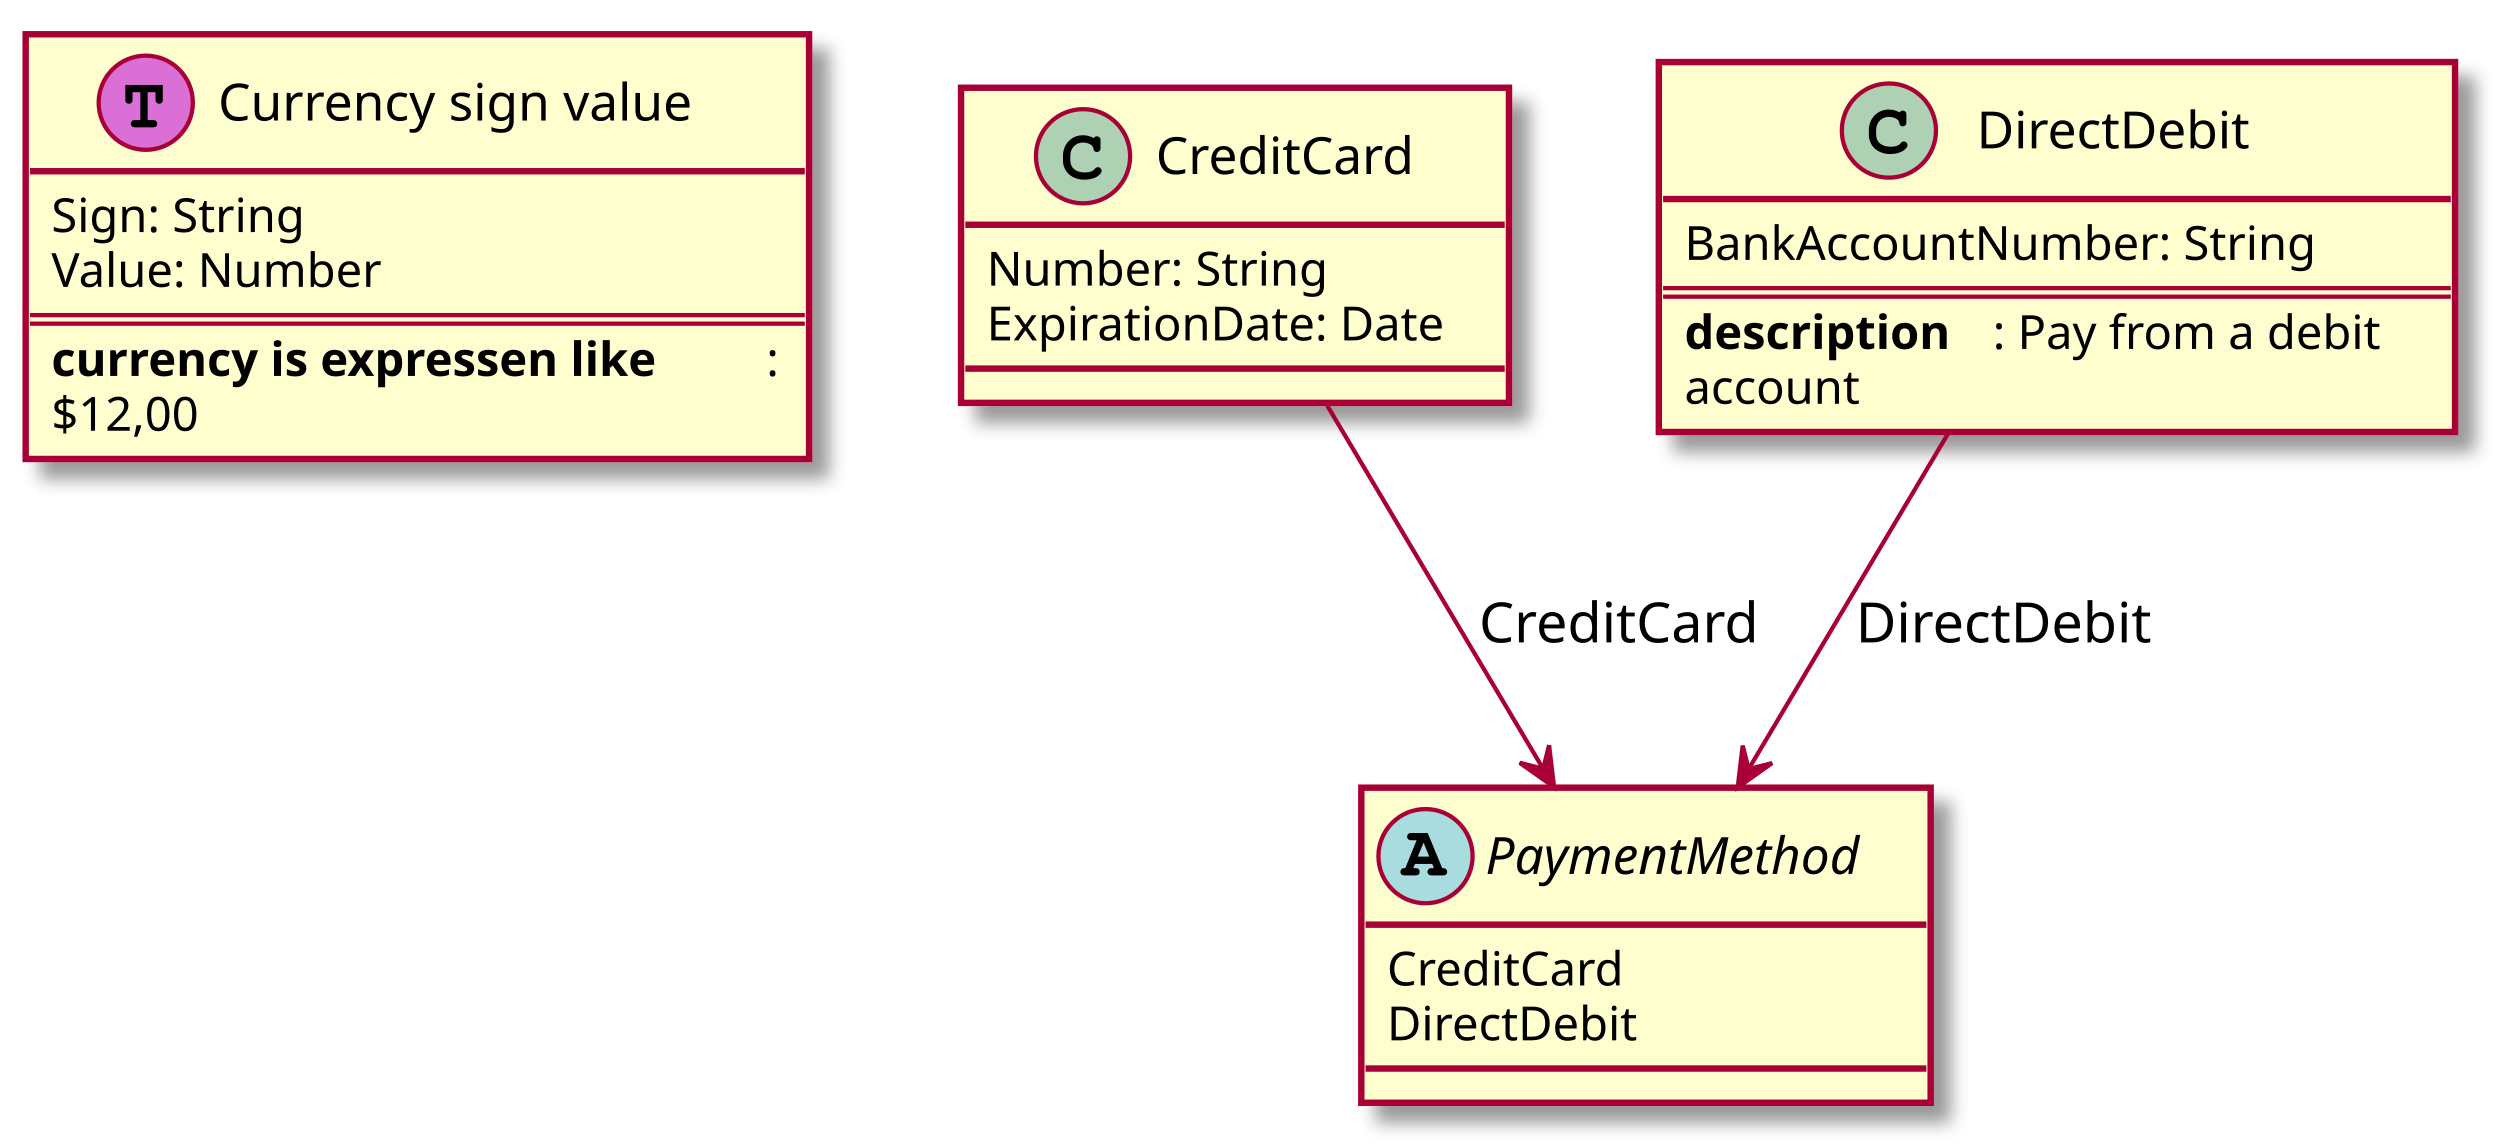
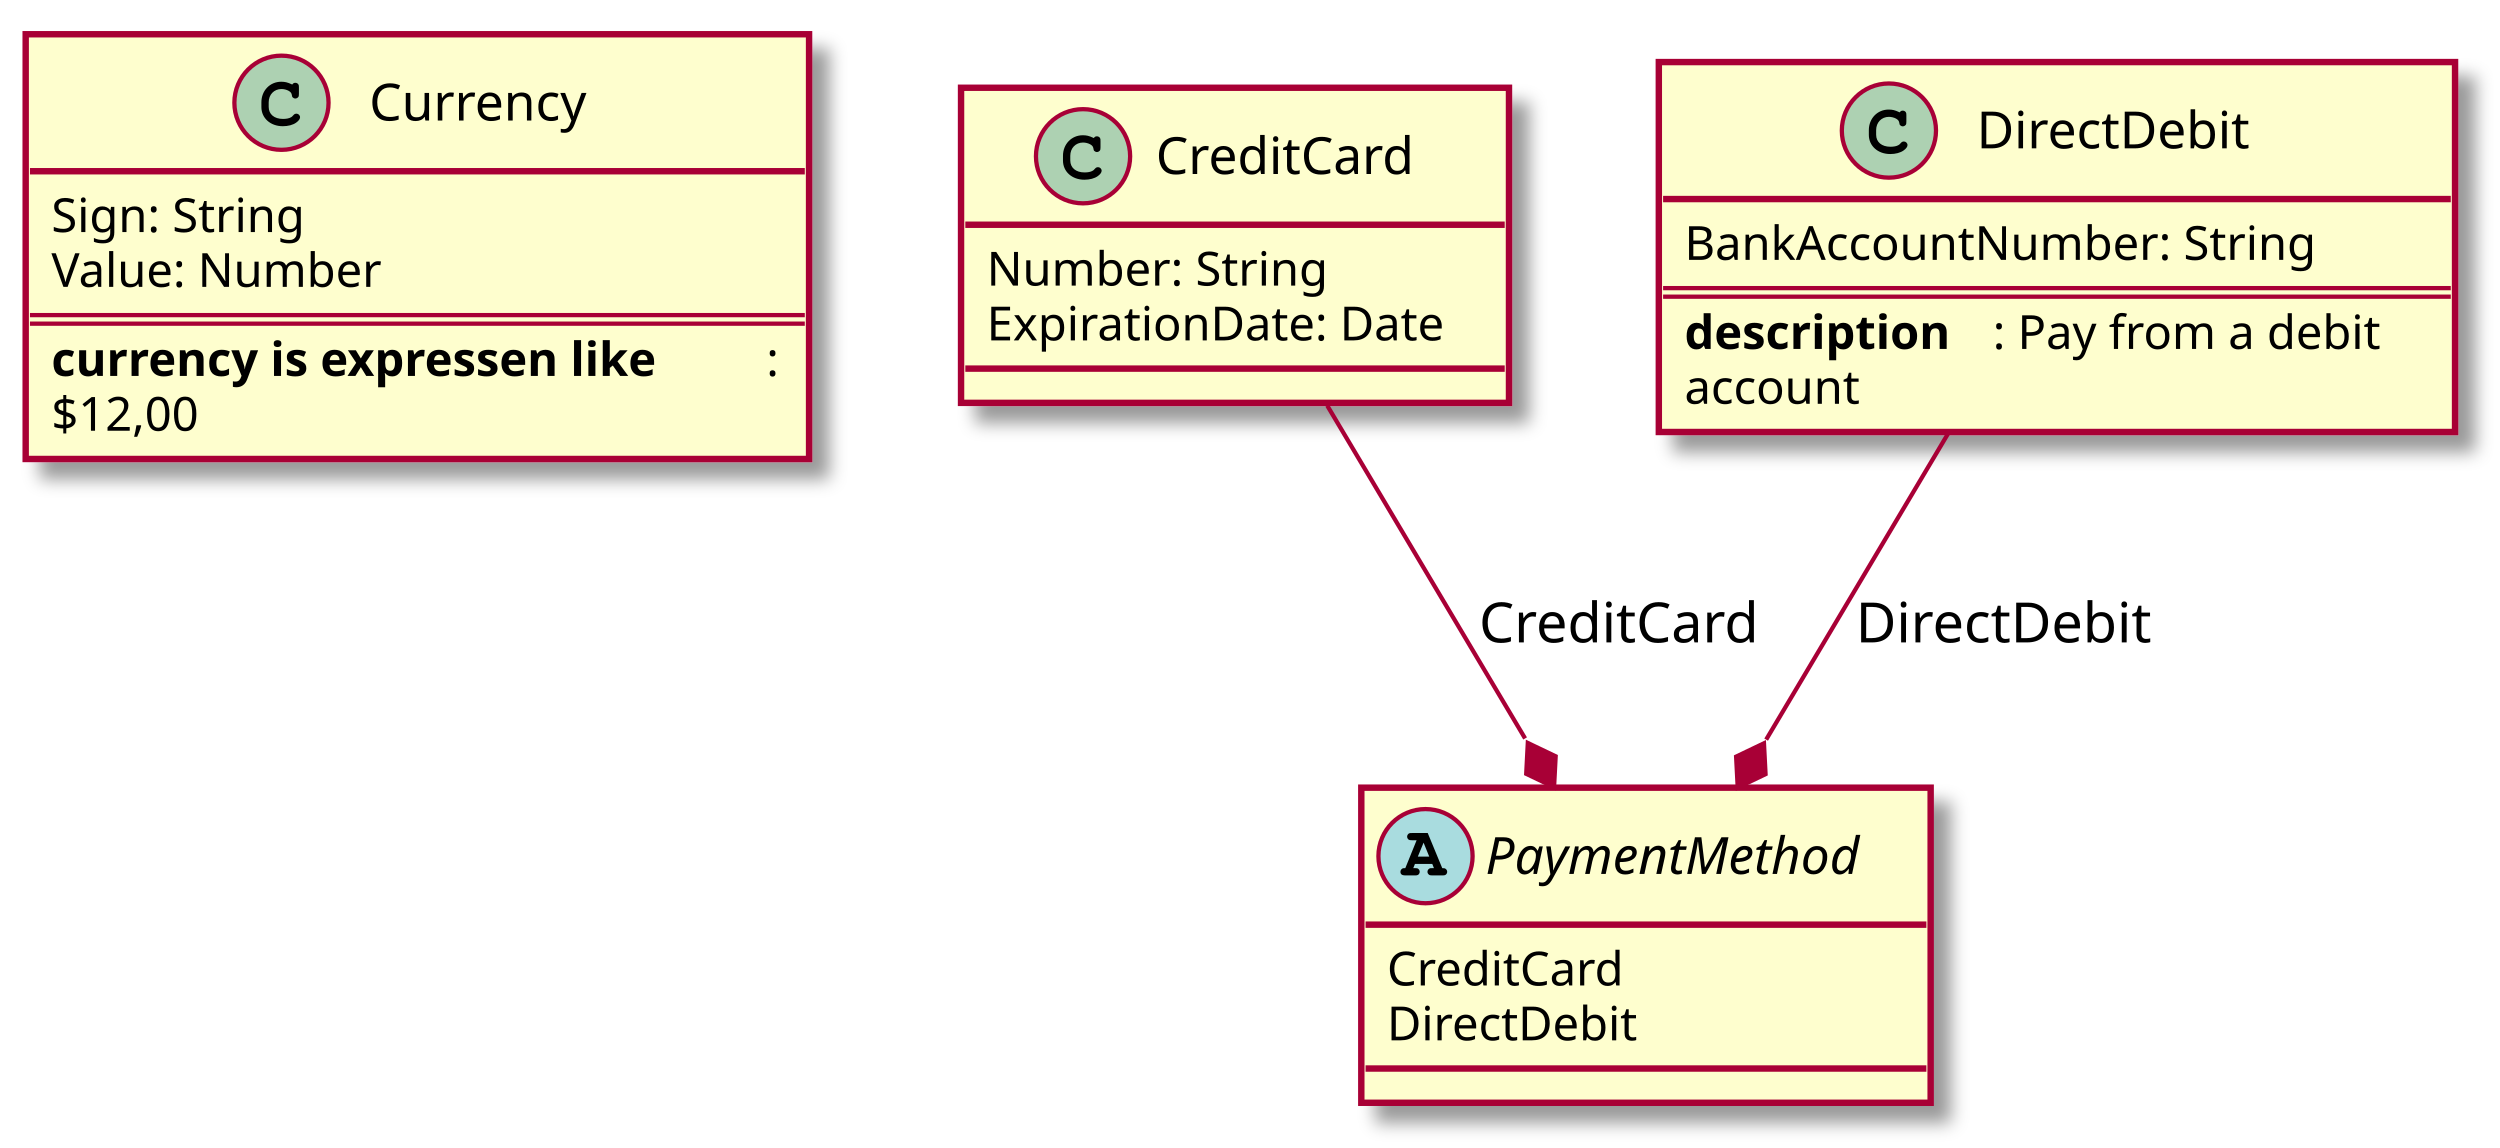
<svg xmlns="http://www.w3.org/2000/svg" contentScriptType="application/ecmascript" contentStyleType="text/css" height="268px" preserveAspectRatio="none" style="width:584px;height:268px;" version="1.1" viewBox="0 0 584 268" width="584px" zoomAndPan="magnify">
  <defs>
-     <filter height="300%" id="f1cwoj96zfkw2k" width="300%" x="-1" y="-1">
+     <filter height="300%" id="f1mz26n8h61fj2" width="300%" x="-1" y="-1">
      <feGaussianBlur result="blurOut" stdDeviation="2.0" />
      <feColorMatrix in="blurOut" result="blurOut2" type="matrix" values="0 0 0 0 0 0 0 0 0 0 0 0 0 0 0 0 0 0 .4 0" />
      <feOffset dx="4.0" dy="4.0" in="blurOut2" result="blurOut3" />
      <feBlend in="SourceGraphic" in2="blurOut3" mode="normal" />
    </filter>
  </defs>
  <g>
-     <rect fill="#FEFECE" filter="url(#f1cwoj96zfkw2k)" height="99.219" id="Currency" style="stroke: #A80036; stroke-width: 1.5;" width="183" x="6" y="8" />
-     <ellipse cx="34.05" cy="24" fill="#DA70D6" rx="11" ry="11" style="stroke: #A80036; stroke-width: 1.0;" />
-     <path d="M34.487,21.531 L34.487,28.047 L35.612,28.047 C36.066,28.047 36.206,28.078 36.362,28.203 C36.597,28.375 36.722,28.625 36.722,28.906 C36.722,29.188 36.581,29.484 36.316,29.625 C36.206,29.703 35.941,29.75 35.612,29.75 L31.675,29.75 C31.284,29.75 31.066,29.703 30.909,29.578 C30.691,29.422 30.55,29.156 30.55,28.906 C30.55,28.609 30.706,28.328 30.956,28.172 C31.113,28.062 31.238,28.047 31.675,28.047 L32.784,28.047 L32.784,21.531 L30.956,21.531 L30.956,23.125 C30.956,23.578 30.925,23.719 30.816,23.891 C30.644,24.109 30.394,24.234 30.113,24.234 C29.831,24.234 29.534,24.094 29.378,23.828 C29.3,23.688 29.269,23.516 29.269,23.125 L29.269,19.844 L38.034,19.844 L38.034,23.125 C38.034,23.594 38.019,23.719 37.878,23.891 C37.706,24.109 37.456,24.234 37.191,24.234 C36.894,24.234 36.612,24.078 36.456,23.828 C36.362,23.688 36.331,23.516 36.331,23.125 L36.331,21.531 Z " />
-     <text fill="#000000" font-family="sans-serif" font-size="12" lengthAdjust="spacingAndGlyphs" textLength="122" x="50.95" y="28.154">Currency sign value</text>
+     <rect fill="#FEFECE" filter="url(#f1mz26n8h61fj2)" height="99.219" id="Currency" style="stroke: #A80036; stroke-width: 1.5;" width="183" x="6" y="8" />
+     <ellipse cx="65.75" cy="24" fill="#ADD1B2" rx="11" ry="11" style="stroke: #A80036; stroke-width: 1.0;" />
+     <path d="M68.094,19.672 L68.266,19.75 C68.484,19.438 68.688,19.344 68.984,19.344 C69.281,19.344 69.562,19.484 69.719,19.75 C69.812,19.906 69.828,20.031 69.828,20.469 L69.828,21.891 C69.828,22.312 69.797,22.5 69.688,22.656 C69.516,22.875 69.25,23.016 68.984,23.016 C68.766,23.016 68.531,22.906 68.391,22.766 C68.25,22.641 68.219,22.516 68.156,22.109 C68.062,21.703 67.891,21.484 67.406,21.203 C66.938,20.953 66.328,20.797 65.75,20.797 C64.016,20.797 62.766,22.109 62.766,23.891 L62.766,24.984 C62.766,26.688 64.062,27.781 66.109,27.781 C66.875,27.781 67.562,27.656 67.984,27.391 C68.172,27.297 68.172,27.297 68.625,26.812 C68.812,26.625 69.016,26.547 69.234,26.547 C69.703,26.547 70.094,26.938 70.094,27.391 C70.094,27.781 69.766,28.234 69.188,28.641 C68.438,29.188 67.281,29.484 66.062,29.484 C63.172,29.484 61.062,27.594 61.062,25.016 L61.062,23.891 C61.062,21.172 63.062,19.094 65.688,19.094 C66.562,19.094 67.156,19.234 68.094,19.672 Z " />
+     <text fill="#000000" font-family="sans-serif" font-size="12" lengthAdjust="spacingAndGlyphs" textLength="55" x="86.25" y="28.154">Currency</text>
    <line style="stroke: #A80036; stroke-width: 1.5;" x1="7" x2="188" y1="40" y2="40" />
    <text fill="#000000" font-family="sans-serif" font-size="11" lengthAdjust="spacingAndGlyphs" textLength="67" x="12" y="54.21">Sign: String</text>
    <text fill="#000000" font-family="sans-serif" font-size="11" lengthAdjust="spacingAndGlyphs" textLength="84" x="12" y="67.015">Value: Number</text>
    <line style="stroke: #A80036; stroke-width: 1.0;" x1="7" x2="188" y1="73.609" y2="73.609" />
    <line style="stroke: #A80036; stroke-width: 1.0;" x1="7" x2="188" y1="75.609" y2="75.609" />
    <text fill="#000000" font-family="sans-serif" font-size="11" font-weight="bold" lengthAdjust="spacingAndGlyphs" textLength="167" x="12" y="87.82">currency is expressen like</text>
    <text fill="#000000" font-family="sans-serif" font-size="11" lengthAdjust="spacingAndGlyphs" textLength="4" x="179" y="87.82">:</text>
    <text fill="#000000" font-family="sans-serif" font-size="11" lengthAdjust="spacingAndGlyphs" textLength="39" x="12" y="100.624">$12,00</text>
-     <rect fill="#FEFECE" filter="url(#f1cwoj96zfkw2k)" height="73.609" id="CreditCard" style="stroke: #A80036; stroke-width: 1.5;" width="128" x="224.5" y="20.5" />
+     <rect fill="#FEFECE" filter="url(#f1mz26n8h61fj2)" height="73.609" id="CreditCard" style="stroke: #A80036; stroke-width: 1.5;" width="128" x="224.5" y="20.5" />
    <ellipse cx="253" cy="36.5" fill="#ADD1B2" rx="11" ry="11" style="stroke: #A80036; stroke-width: 1.0;" />
    <path d="M255.344,32.172 L255.516,32.25 C255.734,31.938 255.938,31.844 256.234,31.844 C256.531,31.844 256.812,31.984 256.969,32.25 C257.062,32.406 257.078,32.531 257.078,32.969 L257.078,34.391 C257.078,34.812 257.047,35 256.938,35.156 C256.766,35.375 256.5,35.516 256.234,35.516 C256.016,35.516 255.781,35.406 255.641,35.266 C255.5,35.141 255.469,35.016 255.406,34.609 C255.312,34.203 255.141,33.984 254.656,33.703 C254.188,33.453 253.578,33.297 253,33.297 C251.266,33.297 250.016,34.609 250.016,36.391 L250.016,37.484 C250.016,39.188 251.312,40.281 253.359,40.281 C254.125,40.281 254.812,40.156 255.234,39.891 C255.422,39.797 255.422,39.797 255.875,39.312 C256.062,39.125 256.266,39.047 256.484,39.047 C256.953,39.047 257.344,39.438 257.344,39.891 C257.344,40.281 257.016,40.734 256.438,41.141 C255.688,41.688 254.531,41.984 253.312,41.984 C250.422,41.984 248.312,40.094 248.312,37.516 L248.312,36.391 C248.312,33.672 250.312,31.594 252.938,31.594 C253.812,31.594 254.406,31.734 255.344,32.172 Z " />
    <text fill="#000000" font-family="sans-serif" font-size="12" lengthAdjust="spacingAndGlyphs" textLength="66" x="270" y="40.654">CreditCard</text>
    <line style="stroke: #A80036; stroke-width: 1.5;" x1="225.5" x2="351.5" y1="52.5" y2="52.5" />
    <text fill="#000000" font-family="sans-serif" font-size="11" lengthAdjust="spacingAndGlyphs" textLength="87" x="230.5" y="66.71">Number: String</text>
    <text fill="#000000" font-family="sans-serif" font-size="11" lengthAdjust="spacingAndGlyphs" textLength="116" x="230.5" y="79.515">ExpirationDate: Date</text>
    <line style="stroke: #A80036; stroke-width: 1.5;" x1="225.5" x2="351.5" y1="86.109" y2="86.109" />
-     <rect fill="#FEFECE" filter="url(#f1cwoj96zfkw2k)" height="86.414" id="DirectDebit" style="stroke: #A80036; stroke-width: 1.5;" width="186" x="387.5" y="14.5" />
+     <rect fill="#FEFECE" filter="url(#f1mz26n8h61fj2)" height="86.414" id="DirectDebit" style="stroke: #A80036; stroke-width: 1.5;" width="186" x="387.5" y="14.5" />
    <ellipse cx="441.25" cy="30.5" fill="#ADD1B2" rx="11" ry="11" style="stroke: #A80036; stroke-width: 1.0;" />
    <path d="M443.594,26.172 L443.766,26.25 C443.984,25.938 444.188,25.844 444.484,25.844 C444.781,25.844 445.062,25.984 445.219,26.25 C445.312,26.406 445.328,26.531 445.328,26.969 L445.328,28.391 C445.328,28.812 445.297,29 445.188,29.156 C445.016,29.375 444.75,29.516 444.484,29.516 C444.266,29.516 444.031,29.406 443.891,29.266 C443.75,29.141 443.719,29.016 443.656,28.609 C443.562,28.203 443.391,27.984 442.906,27.703 C442.438,27.453 441.828,27.297 441.25,27.297 C439.516,27.297 438.266,28.609 438.266,30.391 L438.266,31.484 C438.266,33.188 439.562,34.281 441.609,34.281 C442.375,34.281 443.062,34.156 443.484,33.891 C443.672,33.797 443.672,33.797 444.125,33.312 C444.312,33.125 444.516,33.047 444.734,33.047 C445.203,33.047 445.594,33.438 445.594,33.891 C445.594,34.281 445.266,34.734 444.688,35.141 C443.938,35.688 442.781,35.984 441.562,35.984 C438.672,35.984 436.562,34.094 436.562,31.516 L436.562,30.391 C436.562,27.672 438.562,25.594 441.188,25.594 C442.062,25.594 442.656,25.734 443.594,26.172 Z " />
    <text fill="#000000" font-family="sans-serif" font-size="12" lengthAdjust="spacingAndGlyphs" textLength="70" x="461.75" y="34.654">DirectDebit</text>
    <line style="stroke: #A80036; stroke-width: 1.5;" x1="388.5" x2="572.5" y1="46.5" y2="46.5" />
    <text fill="#000000" font-family="sans-serif" font-size="11" lengthAdjust="spacingAndGlyphs" textLength="159" x="393.5" y="60.71">BankAccountNumber: String</text>
    <line style="stroke: #A80036; stroke-width: 1.0;" x1="388.5" x2="572.5" y1="67.305" y2="67.305" />
    <line style="stroke: #A80036; stroke-width: 1.0;" x1="388.5" x2="572.5" y1="69.305" y2="69.305" />
    <text fill="#000000" font-family="sans-serif" font-size="11" font-weight="bold" lengthAdjust="spacingAndGlyphs" textLength="72" x="393.5" y="81.515">description</text>
    <text fill="#000000" font-family="sans-serif" font-size="11" lengthAdjust="spacingAndGlyphs" textLength="102" x="465.5" y="81.515">: Pay from a debit</text>
    <text fill="#000000" font-family="sans-serif" font-size="11" lengthAdjust="spacingAndGlyphs" textLength="44" x="393.5" y="94.32">account</text>
-     <rect fill="#FEFECE" filter="url(#f1cwoj96zfkw2k)" height="73.609" id="PaymentMethod" style="stroke: #A80036; stroke-width: 1.5;" width="133" x="318" y="184" />
+     <rect fill="#FEFECE" filter="url(#f1mz26n8h61fj2)" height="73.609" id="PaymentMethod" style="stroke: #A80036; stroke-width: 1.5;" width="133" x="318" y="184" />
    <ellipse cx="333" cy="200" fill="#A9DCDF" rx="11" ry="11" style="stroke: #A80036; stroke-width: 1.0;" />
    <path d="M334.578,201.812 L330.531,201.812 L330.141,202.797 L330.531,202.797 C330.984,202.797 331.125,202.828 331.297,202.953 C331.516,203.125 331.641,203.375 331.641,203.656 C331.641,203.938 331.5,204.234 331.234,204.375 C331.109,204.469 330.891,204.5 330.531,204.5 L328.266,204.5 C327.516,204.5 327.141,204.219 327.141,203.656 C327.141,203.359 327.297,203.078 327.547,202.922 C327.703,202.812 327.859,202.797 328.281,202.797 L330.922,196.281 L329.844,196.281 C329.406,196.281 329.234,196.25 329.062,196.141 C328.844,195.969 328.703,195.719 328.703,195.438 C328.703,195.156 328.859,194.875 329.109,194.703 C329.266,194.609 329.391,194.594 329.844,194.594 L333.516,194.594 L336.906,202.797 C337.375,202.797 337.531,202.828 337.703,202.969 C337.922,203.125 338.062,203.375 338.062,203.656 C338.062,203.938 337.906,204.234 337.656,204.375 C337.516,204.469 337.297,204.5 336.938,204.5 L334.578,204.5 C334.156,204.5 333.953,204.453 333.812,204.328 C333.594,204.172 333.453,203.922 333.453,203.656 C333.453,203.359 333.609,203.078 333.859,202.922 C334.016,202.812 334.125,202.797 334.578,202.797 L334.969,202.797 Z M333.875,200.109 L332.547,196.844 L331.203,200.109 Z " />
    <text fill="#000000" font-family="sans-serif" font-size="12" font-style="italic" lengthAdjust="spacingAndGlyphs" textLength="101" x="347" y="204.154">PaymentMethod</text>
    <line style="stroke: #A80036; stroke-width: 1.5;" x1="319" x2="450" y1="216" y2="216" />
    <text fill="#000000" font-family="sans-serif" font-size="11" lengthAdjust="spacingAndGlyphs" textLength="61" x="324" y="230.21">CreditCard</text>
    <text fill="#000000" font-family="sans-serif" font-size="11" lengthAdjust="spacingAndGlyphs" textLength="62" x="324" y="243.015">DirectDebit</text>
    <line style="stroke: #A80036; stroke-width: 1.5;" x1="319" x2="450" y1="249.609" y2="249.609" />
-     <path d="M310.044,94.744 C324.99,119.887 344.912,153.402 360.388,179.437 " fill="none" id="CreditCard-PaymentMethod" style="stroke: #A80036; stroke-width: 1.0;" />
-     <polygon fill="#A80036" points="363.028,183.877,361.868,174.097,360.473,179.579,354.991,178.184,363.028,183.877" style="stroke: #A80036; stroke-width: 1.0;" />
+     <path d="M310.044,94.744 C323.693,117.705 341.492,147.648 356.265,172.501 " fill="none" id="CreditCard-PaymentMethod" style="stroke: #A80036; stroke-width: 1.0;" />
+     <polygon fill="#A80036" points="363.028,183.877,363.401,176.676,356.896,173.562,356.524,180.764,363.028,183.877" style="stroke: #A80036; stroke-width: 1.0;" />
    <text fill="#000000" font-family="sans-serif" font-size="13" lengthAdjust="spacingAndGlyphs" textLength="68" x="345.5" y="150.067">CreditCard</text>
-     <path d="M455.528,100.511 C441.041,124.882 422.886,155.424 408.557,179.529 " fill="none" id="DirectDebit-PaymentMethod" style="stroke: #A80036; stroke-width: 1.0;" />
-     <polygon fill="#A80036" points="405.928,183.952,413.966,178.26,408.483,179.654,407.089,174.172,405.928,183.952" style="stroke: #A80036; stroke-width: 1.0;" />
+     <path d="M455.528,100.511 C442.363,122.657 426.17,149.899 412.571,172.776 " fill="none" id="DirectDebit-PaymentMethod" style="stroke: #A80036; stroke-width: 1.0;" />
+     <polygon fill="#A80036" points="405.928,183.952,412.432,180.838,412.06,173.637,405.556,176.75,405.928,183.952" style="stroke: #A80036; stroke-width: 1.0;" />
    <text fill="#000000" font-family="sans-serif" font-size="13" lengthAdjust="spacingAndGlyphs" textLength="72" x="433.5" y="150.067">DirectDebit</text>
  </g>
</svg>
